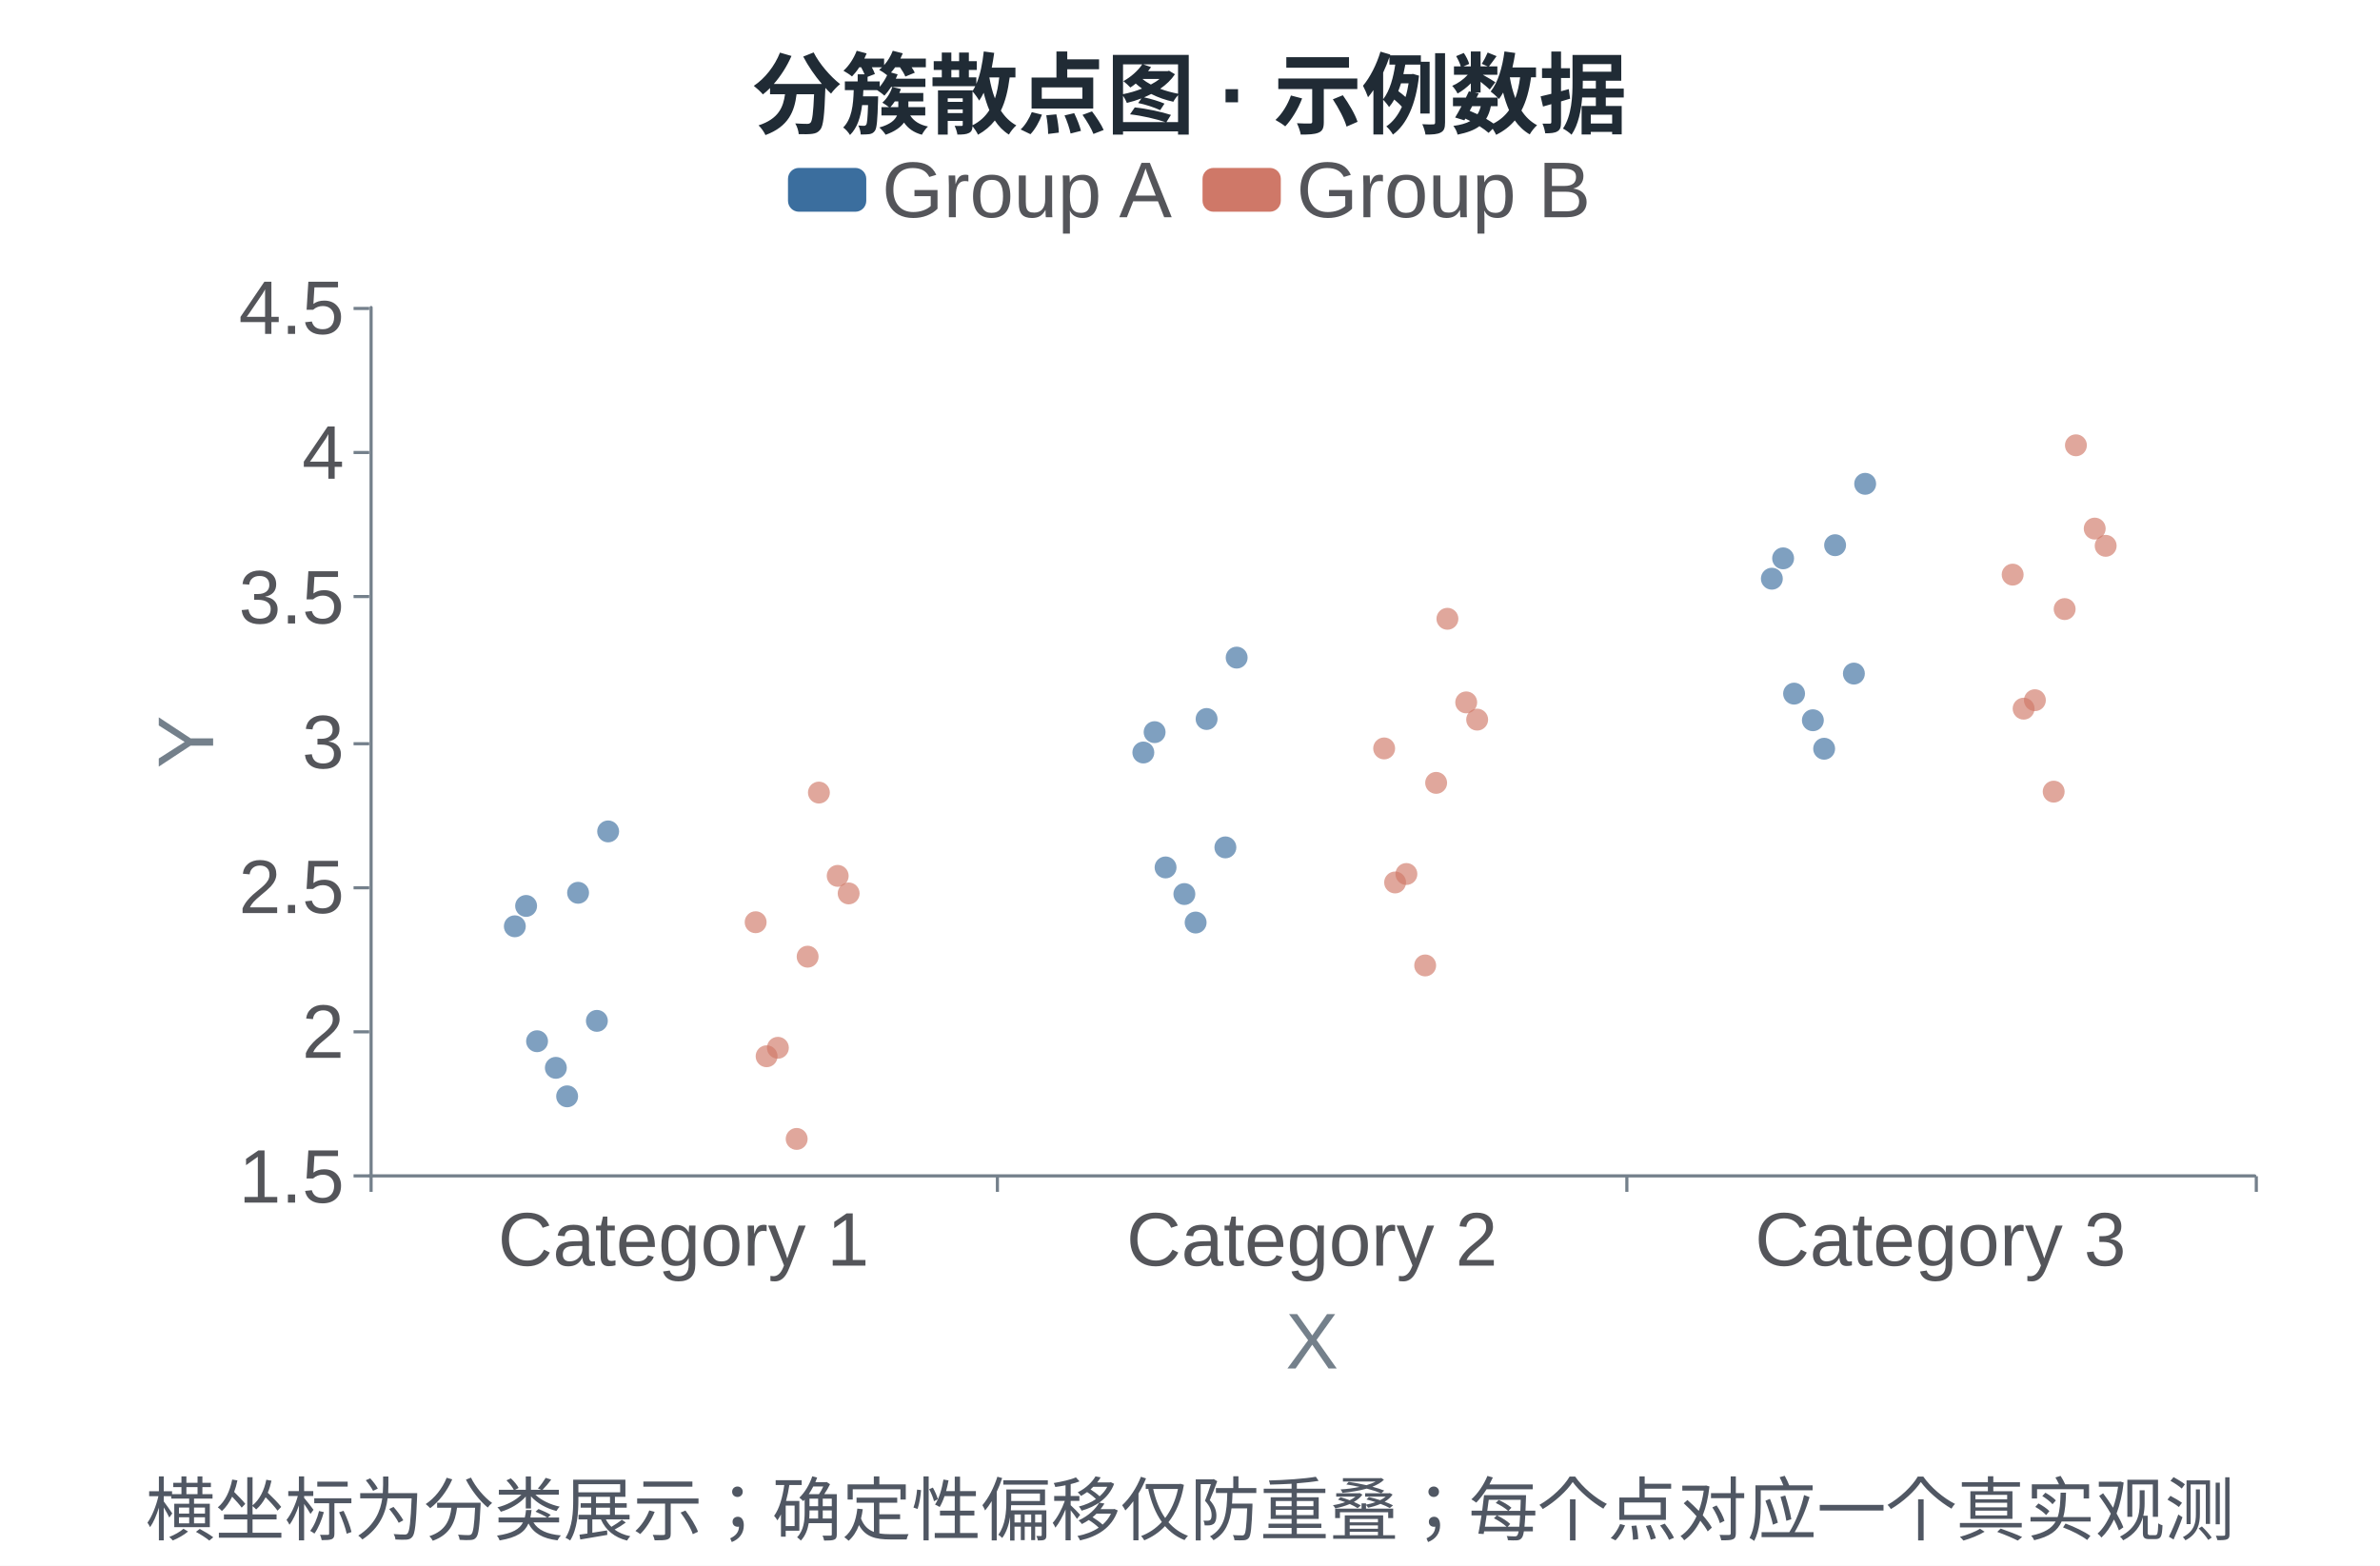
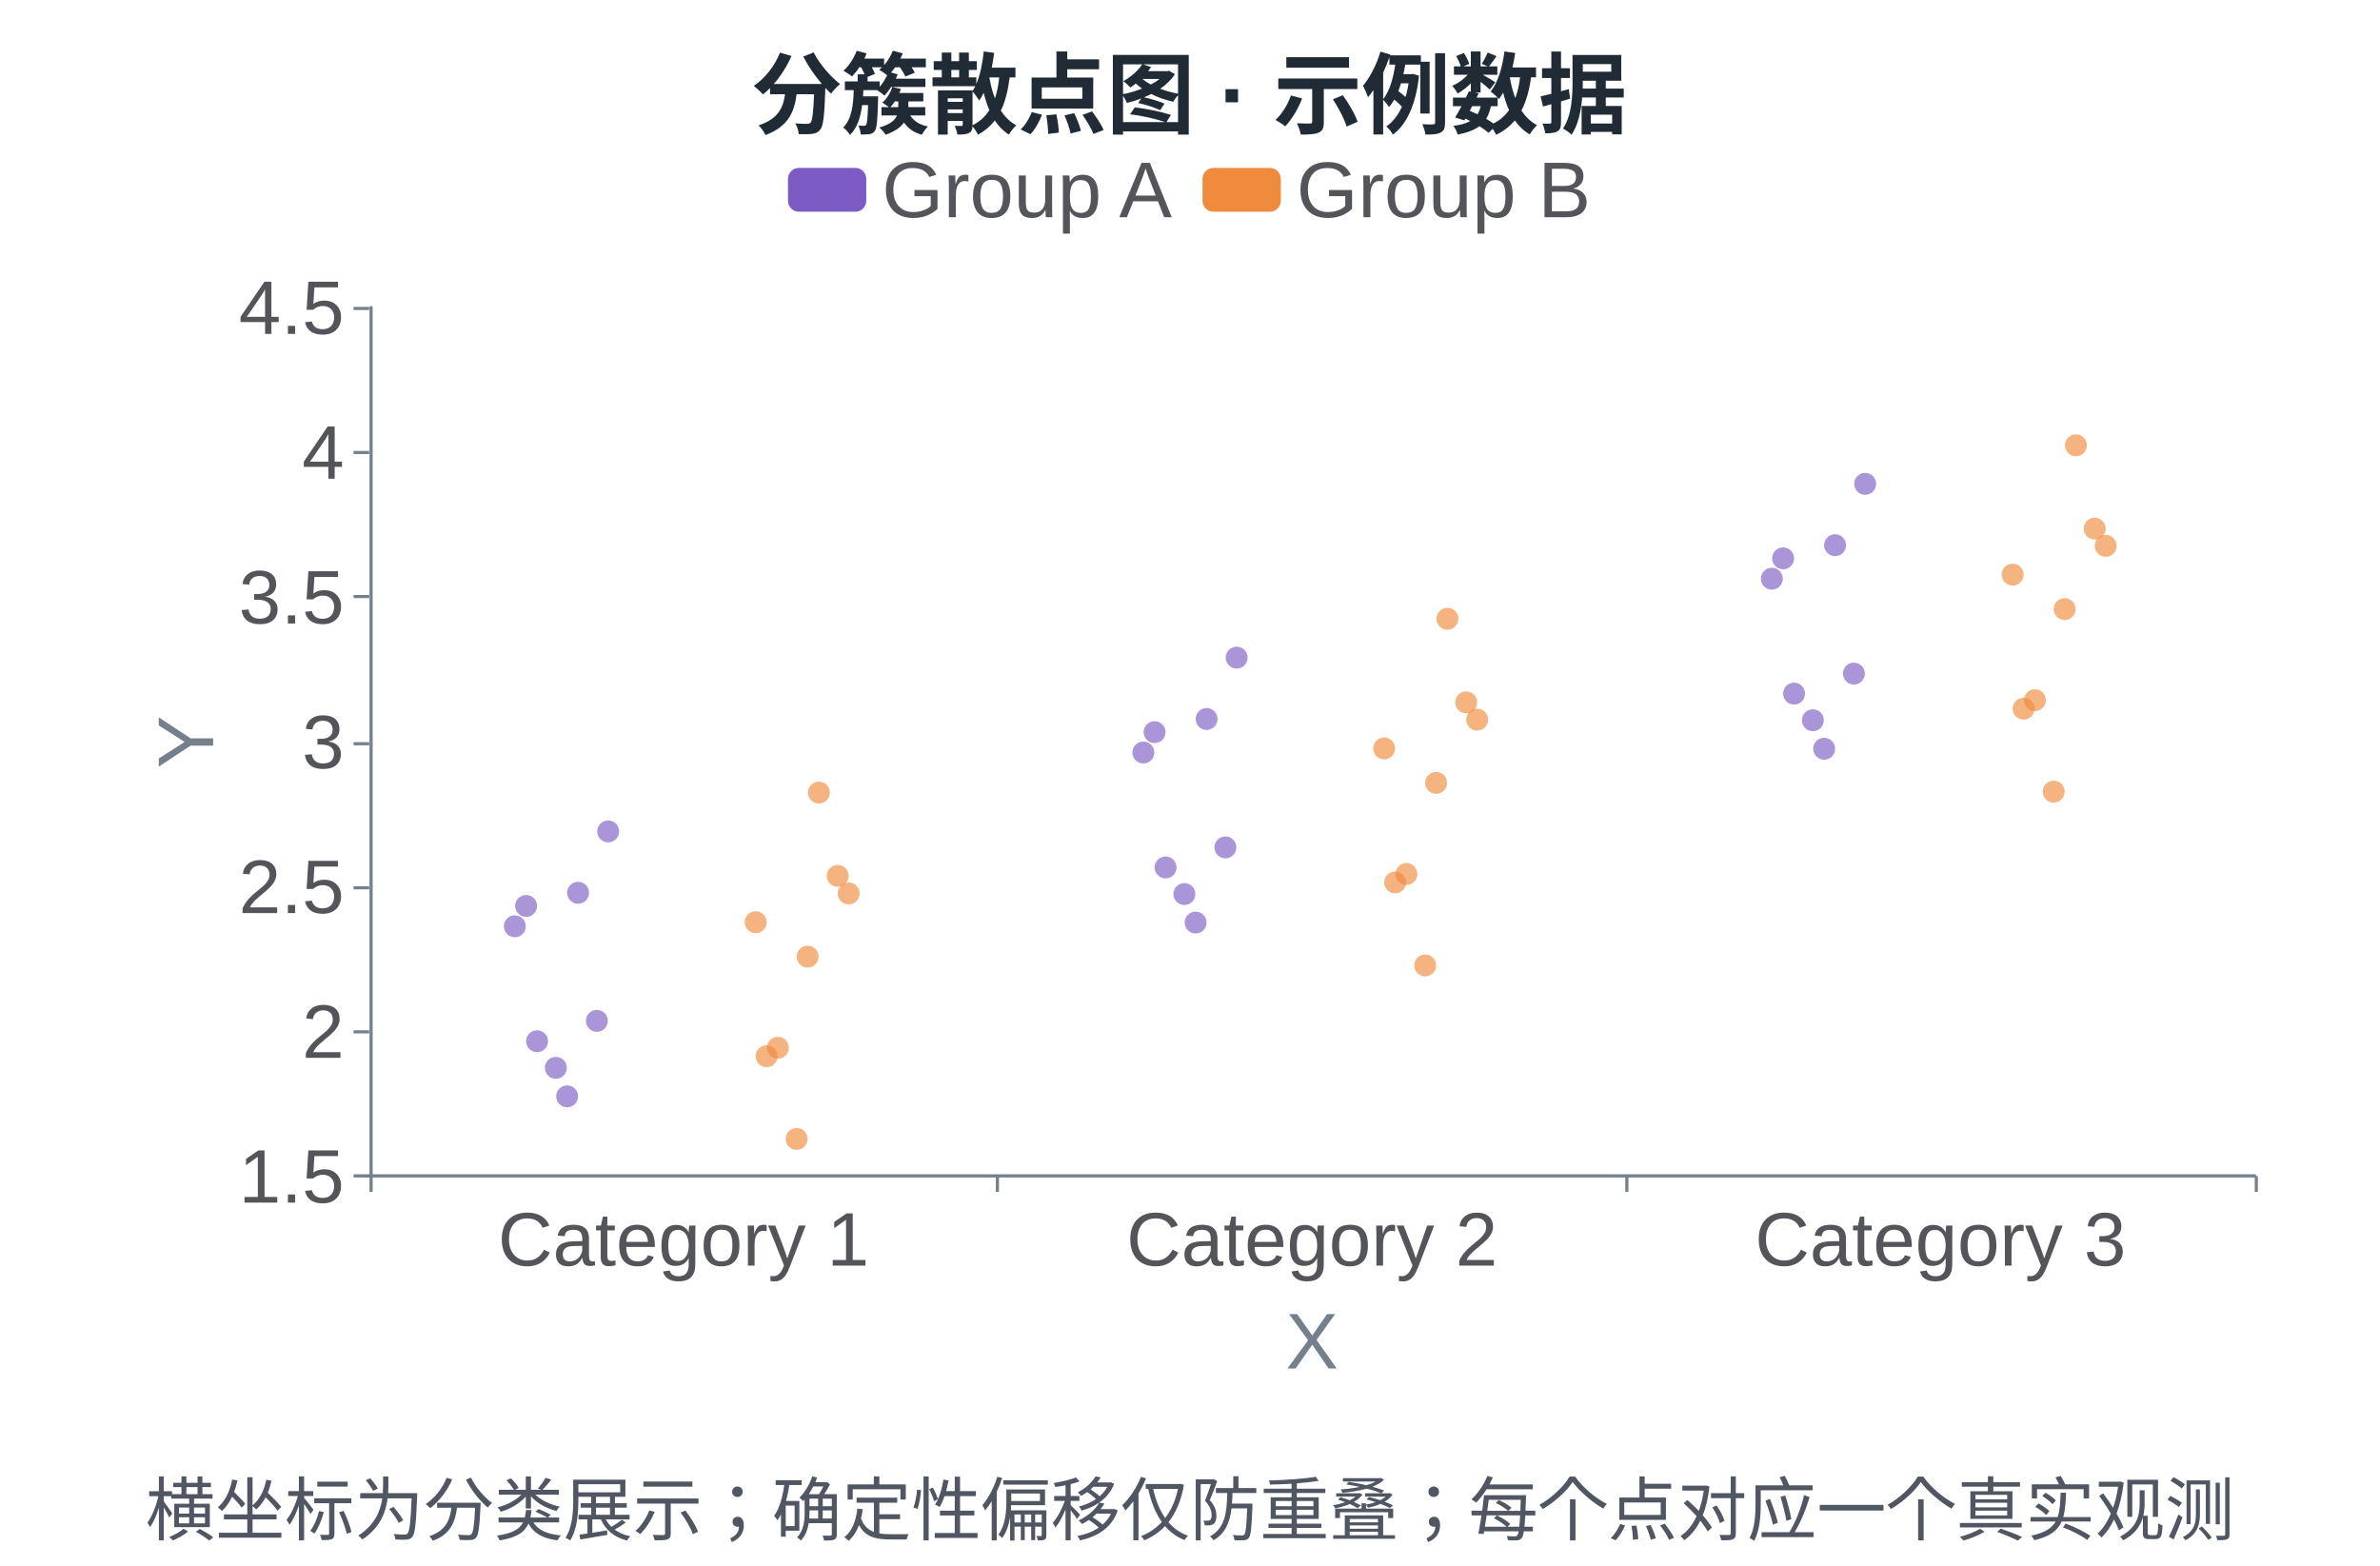
<svg xmlns="http://www.w3.org/2000/svg" width="760" height="500" version="1.1" baseProfile="full" viewBox="0 0 760 500">
  <rect width="760" height="500" x="0" y="0" fill="#fff" />
-   <path d="M0 0l667 0l0 27.1l-667 0Z" transform="translate(46.4902 466.8745)" fill="none" pointer-events="visible" class="zr92-cls-1016" />
+   <path d="M0 0l667 0l0 27.1l-667 0Z" transform="translate(46.4902 466.8745)" fill="none" pointer-events="visible" class="zr92-cls-1028" />
  <text dominant-baseline="central" text-anchor="start" style="font: 22.234px Arial" y="13.563" transform="translate(46.4902 466.8745)" fill="#505763">横坐标为分类展示；确定性偏移仅防重叠；每个点对应一个真实观测</text>
  <text dominant-baseline="central" text-anchor="middle" style="font-size:25.234px;font-family:Arial;" y="-12.617" transform="matrix(0,-1,1,0,71.9276,236.9373)" fill="#74808b">Y</text>
-   <path d="M118.5 375.6L118.5 98.2" fill="none" pointer-events="visible" stroke="#74808b" stroke-linecap="round" class="zr92-cls-1017" />
+   <path d="M118.5 375.6L118.5 98.2" fill="none" pointer-events="visible" stroke="#74808b" stroke-linecap="round" class="zr92-cls-1029" />
  <text dominant-baseline="central" text-anchor="middle" style="font-size:25.234px;font-family:Arial;" y="12.617" transform="translate(418.9638 415.6405)" fill="#74808b">X</text>
-   <path d="M117.9 375.5L720 375.5" fill="none" pointer-events="visible" stroke="#74808b" stroke-linecap="round" class="zr92-cls-1017" />
-   <path d="M117.9 375.5L112.9 375.5" fill="none" pointer-events="visible" stroke="#74808b" class="zr92-cls-1017" />
-   <path d="M117.9 329.5L112.9 329.5" fill="none" pointer-events="visible" stroke="#74808b" class="zr92-cls-1017" />
-   <path d="M117.9 283.5L112.9 283.5" fill="none" pointer-events="visible" stroke="#74808b" class="zr92-cls-1017" />
-   <path d="M117.9 237.5L112.9 237.5" fill="none" pointer-events="visible" stroke="#74808b" class="zr92-cls-1017" />
-   <path d="M117.9 190.5L112.9 190.5" fill="none" pointer-events="visible" stroke="#74808b" class="zr92-cls-1017" />
-   <path d="M117.9 144.5L112.9 144.5" fill="none" pointer-events="visible" stroke="#74808b" class="zr92-cls-1017" />
-   <path d="M117.9 98.5L112.9 98.5" fill="none" pointer-events="visible" stroke="#74808b" class="zr92-cls-1017" />
-   <path d="M118.5 375.6L118.5 380.6" fill="none" pointer-events="visible" stroke="#74808b" class="zr92-cls-1017" />
-   <path d="M318.5 375.6L318.5 380.6" fill="none" pointer-events="visible" stroke="#74808b" class="zr92-cls-1017" />
-   <path d="M519.5 375.6L519.5 380.6" fill="none" pointer-events="visible" stroke="#74808b" class="zr92-cls-1017" />
-   <path d="M720.5 375.6L720.5 380.6" fill="none" pointer-events="visible" stroke="#74808b" class="zr92-cls-1017" />
+   <path d="M117.9 375.5L720 375.5" fill="none" pointer-events="visible" stroke="#74808b" stroke-linecap="round" class="zr92-cls-1029" />
+   <path d="M117.9 375.5L112.9 375.5" fill="none" pointer-events="visible" stroke="#74808b" class="zr92-cls-1029" />
+   <path d="M117.9 329.5L112.9 329.5" fill="none" pointer-events="visible" stroke="#74808b" class="zr92-cls-1029" />
+   <path d="M117.9 283.5L112.9 283.5" fill="none" pointer-events="visible" stroke="#74808b" class="zr92-cls-1029" />
+   <path d="M117.9 237.5L112.9 237.5" fill="none" pointer-events="visible" stroke="#74808b" class="zr92-cls-1029" />
+   <path d="M117.9 190.5L112.9 190.5" fill="none" pointer-events="visible" stroke="#74808b" class="zr92-cls-1029" />
+   <path d="M117.9 144.5L112.9 144.5" fill="none" pointer-events="visible" stroke="#74808b" class="zr92-cls-1029" />
+   <path d="M117.9 98.5L112.9 98.5" fill="none" pointer-events="visible" stroke="#74808b" class="zr92-cls-1029" />
+   <path d="M118.5 375.6L118.5 380.6" fill="none" pointer-events="visible" stroke="#74808b" class="zr92-cls-1029" />
+   <path d="M318.5 375.6L318.5 380.6" fill="none" pointer-events="visible" stroke="#74808b" class="zr92-cls-1029" />
+   <path d="M519.5 375.6L519.5 380.6" fill="none" pointer-events="visible" stroke="#74808b" class="zr92-cls-1029" />
+   <path d="M720.5 375.6L720.5 380.6" fill="none" pointer-events="visible" stroke="#74808b" class="zr92-cls-1029" />
  <text dominant-baseline="central" text-anchor="end" style="font-size:24.234px;font-family:Arial;" transform="translate(109.9276 375.6405)" fill="#54555a">1.5</text>
  <text dominant-baseline="central" text-anchor="end" style="font-size:24.234px;font-family:Arial;" transform="translate(109.9276 329.4061)" fill="#54555a">2</text>
  <text dominant-baseline="central" text-anchor="end" style="font-size:24.234px;font-family:Arial;" transform="translate(109.9276 283.1717)" fill="#54555a">2.5</text>
  <text dominant-baseline="central" text-anchor="end" style="font-size:24.234px;font-family:Arial;" transform="translate(109.9276 236.9373)" fill="#54555a">3</text>
  <text dominant-baseline="central" text-anchor="end" style="font-size:24.234px;font-family:Arial;" transform="translate(109.9276 190.7028)" fill="#54555a">3.5</text>
  <text dominant-baseline="central" text-anchor="end" style="font-size:24.234px;font-family:Arial;" transform="translate(109.9276 144.4684)" fill="#54555a">4</text>
  <text dominant-baseline="central" text-anchor="end" style="font-size:24.234px;font-family:Arial;" transform="translate(109.9276 98.234)" fill="#54555a">4.5</text>
  <text dominant-baseline="central" text-anchor="middle" style="font-size:24.234px;font-family:Arial;" xml:space="preserve" y="12.117" transform="translate(218.273 383.6405)" fill="#54555a">Category 1</text>
  <text dominant-baseline="central" text-anchor="middle" style="font-size:24.234px;font-family:Arial;" xml:space="preserve" y="12.117" transform="translate(418.9638 383.6405)" fill="#54555a">Category 2</text>
  <text dominant-baseline="central" text-anchor="middle" style="font-size:24.234px;font-family:Arial;" xml:space="preserve" y="12.117" transform="translate(619.6546 383.6405)" fill="#54555a">Category 3</text>
-   <circle cx="164.4" cy="295.8" r="3.5" fill="#3B6E9E" fill-opacity="0.65" ecmeta_series_index="0" ecmeta_data_index="0" ecmeta_ssr_type="chart" class="zr92-cls-1018" />
-   <circle cx="177.5" cy="341" r="3.5" fill="#3B6E9E" fill-opacity="0.65" ecmeta_series_index="0" ecmeta_data_index="0" ecmeta_ssr_type="chart" class="zr92-cls-1018" />
-   <circle cx="190.6" cy="326" r="3.5" fill="#3B6E9E" fill-opacity="0.65" ecmeta_series_index="0" ecmeta_data_index="0" ecmeta_ssr_type="chart" class="zr92-cls-1018" />
-   <circle cx="168" cy="289.3" r="3.5" fill="#3B6E9E" fill-opacity="0.65" ecmeta_series_index="0" ecmeta_data_index="0" ecmeta_ssr_type="chart" class="zr92-cls-1018" />
-   <circle cx="181.1" cy="350.1" r="3.5" fill="#3B6E9E" fill-opacity="0.65" ecmeta_series_index="0" ecmeta_data_index="0" ecmeta_ssr_type="chart" class="zr92-cls-1018" />
-   <circle cx="194.2" cy="265.5" r="3.5" fill="#3B6E9E" fill-opacity="0.65" ecmeta_series_index="0" ecmeta_data_index="0" ecmeta_ssr_type="chart" class="zr92-cls-1018" />
-   <circle cx="171.5" cy="332.5" r="3.5" fill="#3B6E9E" fill-opacity="0.65" ecmeta_series_index="0" ecmeta_data_index="0" ecmeta_ssr_type="chart" class="zr92-cls-1018" />
-   <circle cx="184.6" cy="285.1" r="3.5" fill="#3B6E9E" fill-opacity="0.65" ecmeta_series_index="0" ecmeta_data_index="0" ecmeta_ssr_type="chart" class="zr92-cls-1018" />
-   <circle cx="365.1" cy="240.3" r="3.5" fill="#3B6E9E" fill-opacity="0.65" ecmeta_series_index="0" ecmeta_data_index="1" ecmeta_ssr_type="chart" class="zr92-cls-1018" />
-   <circle cx="378.2" cy="285.5" r="3.5" fill="#3B6E9E" fill-opacity="0.65" ecmeta_series_index="0" ecmeta_data_index="1" ecmeta_ssr_type="chart" class="zr92-cls-1018" />
-   <circle cx="391.3" cy="270.6" r="3.5" fill="#3B6E9E" fill-opacity="0.65" ecmeta_series_index="0" ecmeta_data_index="1" ecmeta_ssr_type="chart" class="zr92-cls-1018" />
-   <circle cx="368.7" cy="233.8" r="3.5" fill="#3B6E9E" fill-opacity="0.65" ecmeta_series_index="0" ecmeta_data_index="1" ecmeta_ssr_type="chart" class="zr92-cls-1018" />
-   <circle cx="381.8" cy="294.6" r="3.5" fill="#3B6E9E" fill-opacity="0.65" ecmeta_series_index="0" ecmeta_data_index="1" ecmeta_ssr_type="chart" class="zr92-cls-1018" />
-   <circle cx="394.9" cy="210" r="3.5" fill="#3B6E9E" fill-opacity="0.65" ecmeta_series_index="0" ecmeta_data_index="1" ecmeta_ssr_type="chart" class="zr92-cls-1018" />
-   <circle cx="372.2" cy="277" r="3.5" fill="#3B6E9E" fill-opacity="0.65" ecmeta_series_index="0" ecmeta_data_index="1" ecmeta_ssr_type="chart" class="zr92-cls-1018" />
-   <circle cx="385.3" cy="229.6" r="3.5" fill="#3B6E9E" fill-opacity="0.65" ecmeta_series_index="0" ecmeta_data_index="1" ecmeta_ssr_type="chart" class="zr92-cls-1018" />
-   <circle cx="565.8" cy="184.8" r="3.5" fill="#3B6E9E" fill-opacity="0.65" ecmeta_series_index="0" ecmeta_data_index="2" ecmeta_ssr_type="chart" class="zr92-cls-1018" />
-   <circle cx="578.9" cy="230" r="3.5" fill="#3B6E9E" fill-opacity="0.65" ecmeta_series_index="0" ecmeta_data_index="2" ecmeta_ssr_type="chart" class="zr92-cls-1018" />
-   <circle cx="592" cy="215.1" r="3.5" fill="#3B6E9E" fill-opacity="0.65" ecmeta_series_index="0" ecmeta_data_index="2" ecmeta_ssr_type="chart" class="zr92-cls-1018" />
-   <circle cx="569.4" cy="178.3" r="3.5" fill="#3B6E9E" fill-opacity="0.65" ecmeta_series_index="0" ecmeta_data_index="2" ecmeta_ssr_type="chart" class="zr92-cls-1018" />
-   <circle cx="582.5" cy="239.1" r="3.5" fill="#3B6E9E" fill-opacity="0.65" ecmeta_series_index="0" ecmeta_data_index="2" ecmeta_ssr_type="chart" class="zr92-cls-1018" />
-   <circle cx="595.6" cy="154.5" r="3.5" fill="#3B6E9E" fill-opacity="0.65" ecmeta_series_index="0" ecmeta_data_index="2" ecmeta_ssr_type="chart" class="zr92-cls-1018" />
-   <circle cx="572.9" cy="221.5" r="3.5" fill="#3B6E9E" fill-opacity="0.65" ecmeta_series_index="0" ecmeta_data_index="2" ecmeta_ssr_type="chart" class="zr92-cls-1018" />
-   <circle cx="586" cy="174.1" r="3.5" fill="#3B6E9E" fill-opacity="0.65" ecmeta_series_index="0" ecmeta_data_index="2" ecmeta_ssr_type="chart" class="zr92-cls-1018" />
-   <circle cx="241.3" cy="294.5" r="3.5" fill="#CF7868" fill-opacity="0.65" ecmeta_series_index="1" ecmeta_data_index="0" ecmeta_ssr_type="chart" class="zr92-cls-1019" />
-   <circle cx="254.4" cy="363.7" r="3.5" fill="#CF7868" fill-opacity="0.65" ecmeta_series_index="1" ecmeta_data_index="0" ecmeta_ssr_type="chart" class="zr92-cls-1019" />
-   <circle cx="267.5" cy="279.7" r="3.5" fill="#CF7868" fill-opacity="0.65" ecmeta_series_index="1" ecmeta_data_index="0" ecmeta_ssr_type="chart" class="zr92-cls-1019" />
-   <circle cx="244.8" cy="337.3" r="3.5" fill="#CF7868" fill-opacity="0.65" ecmeta_series_index="1" ecmeta_data_index="0" ecmeta_ssr_type="chart" class="zr92-cls-1019" />
-   <circle cx="257.9" cy="305.5" r="3.5" fill="#CF7868" fill-opacity="0.65" ecmeta_series_index="1" ecmeta_data_index="0" ecmeta_ssr_type="chart" class="zr92-cls-1019" />
-   <circle cx="271" cy="285.3" r="3.5" fill="#CF7868" fill-opacity="0.65" ecmeta_series_index="1" ecmeta_data_index="0" ecmeta_ssr_type="chart" class="zr92-cls-1019" />
-   <circle cx="248.4" cy="334.6" r="3.5" fill="#CF7868" fill-opacity="0.65" ecmeta_series_index="1" ecmeta_data_index="0" ecmeta_ssr_type="chart" class="zr92-cls-1019" />
-   <circle cx="261.5" cy="253.1" r="3.5" fill="#CF7868" fill-opacity="0.65" ecmeta_series_index="1" ecmeta_data_index="0" ecmeta_ssr_type="chart" class="zr92-cls-1019" />
-   <circle cx="442" cy="239" r="3.5" fill="#CF7868" fill-opacity="0.65" ecmeta_series_index="1" ecmeta_data_index="1" ecmeta_ssr_type="chart" class="zr92-cls-1019" />
-   <circle cx="455.1" cy="308.3" r="3.5" fill="#CF7868" fill-opacity="0.65" ecmeta_series_index="1" ecmeta_data_index="1" ecmeta_ssr_type="chart" class="zr92-cls-1019" />
-   <circle cx="468.2" cy="224.3" r="3.5" fill="#CF7868" fill-opacity="0.65" ecmeta_series_index="1" ecmeta_data_index="1" ecmeta_ssr_type="chart" class="zr92-cls-1019" />
-   <circle cx="445.5" cy="281.8" r="3.5" fill="#CF7868" fill-opacity="0.65" ecmeta_series_index="1" ecmeta_data_index="1" ecmeta_ssr_type="chart" class="zr92-cls-1019" />
-   <circle cx="458.6" cy="250" r="3.5" fill="#CF7868" fill-opacity="0.65" ecmeta_series_index="1" ecmeta_data_index="1" ecmeta_ssr_type="chart" class="zr92-cls-1019" />
-   <circle cx="471.7" cy="229.8" r="3.5" fill="#CF7868" fill-opacity="0.65" ecmeta_series_index="1" ecmeta_data_index="1" ecmeta_ssr_type="chart" class="zr92-cls-1019" />
-   <circle cx="449.1" cy="279.1" r="3.5" fill="#CF7868" fill-opacity="0.65" ecmeta_series_index="1" ecmeta_data_index="1" ecmeta_ssr_type="chart" class="zr92-cls-1019" />
-   <circle cx="462.2" cy="197.6" r="3.5" fill="#CF7868" fill-opacity="0.65" ecmeta_series_index="1" ecmeta_data_index="1" ecmeta_ssr_type="chart" class="zr92-cls-1019" />
-   <circle cx="642.7" cy="183.5" r="3.5" fill="#CF7868" fill-opacity="0.65" ecmeta_series_index="1" ecmeta_data_index="2" ecmeta_ssr_type="chart" class="zr92-cls-1019" />
-   <circle cx="655.8" cy="252.8" r="3.5" fill="#CF7868" fill-opacity="0.65" ecmeta_series_index="1" ecmeta_data_index="2" ecmeta_ssr_type="chart" class="zr92-cls-1019" />
-   <circle cx="668.9" cy="168.8" r="3.5" fill="#CF7868" fill-opacity="0.65" ecmeta_series_index="1" ecmeta_data_index="2" ecmeta_ssr_type="chart" class="zr92-cls-1019" />
-   <circle cx="646.2" cy="226.3" r="3.5" fill="#CF7868" fill-opacity="0.65" ecmeta_series_index="1" ecmeta_data_index="2" ecmeta_ssr_type="chart" class="zr92-cls-1019" />
-   <circle cx="659.3" cy="194.5" r="3.5" fill="#CF7868" fill-opacity="0.65" ecmeta_series_index="1" ecmeta_data_index="2" ecmeta_ssr_type="chart" class="zr92-cls-1019" />
-   <circle cx="672.4" cy="174.3" r="3.5" fill="#CF7868" fill-opacity="0.65" ecmeta_series_index="1" ecmeta_data_index="2" ecmeta_ssr_type="chart" class="zr92-cls-1019" />
-   <circle cx="649.8" cy="223.6" r="3.5" fill="#CF7868" fill-opacity="0.65" ecmeta_series_index="1" ecmeta_data_index="2" ecmeta_ssr_type="chart" class="zr92-cls-1019" />
-   <circle cx="662.9" cy="142.2" r="3.5" fill="#CF7868" fill-opacity="0.65" ecmeta_series_index="1" ecmeta_data_index="2" ecmeta_ssr_type="chart" class="zr92-cls-1019" />
-   <path d="M-5 -5l266.8 0l0 35.2l-266.8 0Z" transform="translate(251.6249 48)" fill="rgb(0,0,0)" fill-opacity="0" stroke="#b7b9be" stroke-width="0" class="zr92-cls-1017" />
-   <path d="M3.5 0L21.5 0A3.5 3.5 0 0 1 25 3.5L25 10.5A3.5 3.5 0 0 1 21.5 14L3.5 14A3.5 3.5 0 0 1 0 10.5L0 3.5A3.5 3.5 0 0 1 3.5 0" transform="translate(251.6249 53.617)" fill="#3B6E9E" ecmeta_series_index="0" ecmeta_data_index="0" ecmeta_ssr_type="legend" ecmeta_silent="true" class="zr92-cls-1017" />
+   <circle cx="164.4" cy="295.8" r="3.5" fill="#7C5CC4" fill-opacity="0.65" ecmeta_series_index="0" ecmeta_data_index="0" ecmeta_ssr_type="chart" class="zr92-cls-1030" />
+   <circle cx="177.5" cy="341" r="3.5" fill="#7C5CC4" fill-opacity="0.65" ecmeta_series_index="0" ecmeta_data_index="0" ecmeta_ssr_type="chart" class="zr92-cls-1030" />
+   <circle cx="190.6" cy="326" r="3.5" fill="#7C5CC4" fill-opacity="0.65" ecmeta_series_index="0" ecmeta_data_index="0" ecmeta_ssr_type="chart" class="zr92-cls-1030" />
+   <circle cx="168" cy="289.3" r="3.5" fill="#7C5CC4" fill-opacity="0.65" ecmeta_series_index="0" ecmeta_data_index="0" ecmeta_ssr_type="chart" class="zr92-cls-1030" />
+   <circle cx="181.1" cy="350.1" r="3.5" fill="#7C5CC4" fill-opacity="0.65" ecmeta_series_index="0" ecmeta_data_index="0" ecmeta_ssr_type="chart" class="zr92-cls-1030" />
+   <circle cx="194.2" cy="265.5" r="3.5" fill="#7C5CC4" fill-opacity="0.65" ecmeta_series_index="0" ecmeta_data_index="0" ecmeta_ssr_type="chart" class="zr92-cls-1030" />
+   <circle cx="171.5" cy="332.5" r="3.5" fill="#7C5CC4" fill-opacity="0.65" ecmeta_series_index="0" ecmeta_data_index="0" ecmeta_ssr_type="chart" class="zr92-cls-1030" />
+   <circle cx="184.6" cy="285.1" r="3.5" fill="#7C5CC4" fill-opacity="0.65" ecmeta_series_index="0" ecmeta_data_index="0" ecmeta_ssr_type="chart" class="zr92-cls-1030" />
+   <circle cx="365.1" cy="240.3" r="3.5" fill="#7C5CC4" fill-opacity="0.65" ecmeta_series_index="0" ecmeta_data_index="1" ecmeta_ssr_type="chart" class="zr92-cls-1030" />
+   <circle cx="378.2" cy="285.5" r="3.5" fill="#7C5CC4" fill-opacity="0.65" ecmeta_series_index="0" ecmeta_data_index="1" ecmeta_ssr_type="chart" class="zr92-cls-1030" />
+   <circle cx="391.3" cy="270.6" r="3.5" fill="#7C5CC4" fill-opacity="0.65" ecmeta_series_index="0" ecmeta_data_index="1" ecmeta_ssr_type="chart" class="zr92-cls-1030" />
+   <circle cx="368.7" cy="233.8" r="3.5" fill="#7C5CC4" fill-opacity="0.65" ecmeta_series_index="0" ecmeta_data_index="1" ecmeta_ssr_type="chart" class="zr92-cls-1030" />
+   <circle cx="381.8" cy="294.6" r="3.5" fill="#7C5CC4" fill-opacity="0.65" ecmeta_series_index="0" ecmeta_data_index="1" ecmeta_ssr_type="chart" class="zr92-cls-1030" />
+   <circle cx="394.9" cy="210" r="3.5" fill="#7C5CC4" fill-opacity="0.65" ecmeta_series_index="0" ecmeta_data_index="1" ecmeta_ssr_type="chart" class="zr92-cls-1030" />
+   <circle cx="372.2" cy="277" r="3.5" fill="#7C5CC4" fill-opacity="0.65" ecmeta_series_index="0" ecmeta_data_index="1" ecmeta_ssr_type="chart" class="zr92-cls-1030" />
+   <circle cx="385.3" cy="229.6" r="3.5" fill="#7C5CC4" fill-opacity="0.65" ecmeta_series_index="0" ecmeta_data_index="1" ecmeta_ssr_type="chart" class="zr92-cls-1030" />
+   <circle cx="565.8" cy="184.8" r="3.5" fill="#7C5CC4" fill-opacity="0.65" ecmeta_series_index="0" ecmeta_data_index="2" ecmeta_ssr_type="chart" class="zr92-cls-1030" />
+   <circle cx="578.9" cy="230" r="3.5" fill="#7C5CC4" fill-opacity="0.65" ecmeta_series_index="0" ecmeta_data_index="2" ecmeta_ssr_type="chart" class="zr92-cls-1030" />
+   <circle cx="592" cy="215.1" r="3.5" fill="#7C5CC4" fill-opacity="0.65" ecmeta_series_index="0" ecmeta_data_index="2" ecmeta_ssr_type="chart" class="zr92-cls-1030" />
+   <circle cx="569.4" cy="178.3" r="3.5" fill="#7C5CC4" fill-opacity="0.65" ecmeta_series_index="0" ecmeta_data_index="2" ecmeta_ssr_type="chart" class="zr92-cls-1030" />
+   <circle cx="582.5" cy="239.1" r="3.5" fill="#7C5CC4" fill-opacity="0.65" ecmeta_series_index="0" ecmeta_data_index="2" ecmeta_ssr_type="chart" class="zr92-cls-1030" />
+   <circle cx="595.6" cy="154.5" r="3.5" fill="#7C5CC4" fill-opacity="0.65" ecmeta_series_index="0" ecmeta_data_index="2" ecmeta_ssr_type="chart" class="zr92-cls-1030" />
+   <circle cx="572.9" cy="221.5" r="3.5" fill="#7C5CC4" fill-opacity="0.65" ecmeta_series_index="0" ecmeta_data_index="2" ecmeta_ssr_type="chart" class="zr92-cls-1030" />
+   <circle cx="586" cy="174.1" r="3.5" fill="#7C5CC4" fill-opacity="0.65" ecmeta_series_index="0" ecmeta_data_index="2" ecmeta_ssr_type="chart" class="zr92-cls-1030" />
+   <circle cx="241.3" cy="294.5" r="3.5" fill="#F08A3C" fill-opacity="0.65" ecmeta_series_index="1" ecmeta_data_index="0" ecmeta_ssr_type="chart" class="zr92-cls-1031" />
+   <circle cx="254.4" cy="363.7" r="3.5" fill="#F08A3C" fill-opacity="0.65" ecmeta_series_index="1" ecmeta_data_index="0" ecmeta_ssr_type="chart" class="zr92-cls-1031" />
+   <circle cx="267.5" cy="279.7" r="3.5" fill="#F08A3C" fill-opacity="0.65" ecmeta_series_index="1" ecmeta_data_index="0" ecmeta_ssr_type="chart" class="zr92-cls-1031" />
+   <circle cx="244.8" cy="337.3" r="3.5" fill="#F08A3C" fill-opacity="0.65" ecmeta_series_index="1" ecmeta_data_index="0" ecmeta_ssr_type="chart" class="zr92-cls-1031" />
+   <circle cx="257.9" cy="305.5" r="3.5" fill="#F08A3C" fill-opacity="0.65" ecmeta_series_index="1" ecmeta_data_index="0" ecmeta_ssr_type="chart" class="zr92-cls-1031" />
+   <circle cx="271" cy="285.3" r="3.5" fill="#F08A3C" fill-opacity="0.65" ecmeta_series_index="1" ecmeta_data_index="0" ecmeta_ssr_type="chart" class="zr92-cls-1031" />
+   <circle cx="248.4" cy="334.6" r="3.5" fill="#F08A3C" fill-opacity="0.65" ecmeta_series_index="1" ecmeta_data_index="0" ecmeta_ssr_type="chart" class="zr92-cls-1031" />
+   <circle cx="261.5" cy="253.1" r="3.5" fill="#F08A3C" fill-opacity="0.65" ecmeta_series_index="1" ecmeta_data_index="0" ecmeta_ssr_type="chart" class="zr92-cls-1031" />
+   <circle cx="442" cy="239" r="3.5" fill="#F08A3C" fill-opacity="0.65" ecmeta_series_index="1" ecmeta_data_index="1" ecmeta_ssr_type="chart" class="zr92-cls-1031" />
+   <circle cx="455.1" cy="308.3" r="3.5" fill="#F08A3C" fill-opacity="0.65" ecmeta_series_index="1" ecmeta_data_index="1" ecmeta_ssr_type="chart" class="zr92-cls-1031" />
+   <circle cx="468.2" cy="224.3" r="3.5" fill="#F08A3C" fill-opacity="0.65" ecmeta_series_index="1" ecmeta_data_index="1" ecmeta_ssr_type="chart" class="zr92-cls-1031" />
+   <circle cx="445.5" cy="281.8" r="3.5" fill="#F08A3C" fill-opacity="0.65" ecmeta_series_index="1" ecmeta_data_index="1" ecmeta_ssr_type="chart" class="zr92-cls-1031" />
+   <circle cx="458.6" cy="250" r="3.5" fill="#F08A3C" fill-opacity="0.65" ecmeta_series_index="1" ecmeta_data_index="1" ecmeta_ssr_type="chart" class="zr92-cls-1031" />
+   <circle cx="471.7" cy="229.8" r="3.5" fill="#F08A3C" fill-opacity="0.65" ecmeta_series_index="1" ecmeta_data_index="1" ecmeta_ssr_type="chart" class="zr92-cls-1031" />
+   <circle cx="449.1" cy="279.1" r="3.5" fill="#F08A3C" fill-opacity="0.65" ecmeta_series_index="1" ecmeta_data_index="1" ecmeta_ssr_type="chart" class="zr92-cls-1031" />
+   <circle cx="462.2" cy="197.6" r="3.5" fill="#F08A3C" fill-opacity="0.65" ecmeta_series_index="1" ecmeta_data_index="1" ecmeta_ssr_type="chart" class="zr92-cls-1031" />
+   <circle cx="642.7" cy="183.5" r="3.5" fill="#F08A3C" fill-opacity="0.65" ecmeta_series_index="1" ecmeta_data_index="2" ecmeta_ssr_type="chart" class="zr92-cls-1031" />
+   <circle cx="655.8" cy="252.8" r="3.5" fill="#F08A3C" fill-opacity="0.65" ecmeta_series_index="1" ecmeta_data_index="2" ecmeta_ssr_type="chart" class="zr92-cls-1031" />
+   <circle cx="668.9" cy="168.8" r="3.5" fill="#F08A3C" fill-opacity="0.65" ecmeta_series_index="1" ecmeta_data_index="2" ecmeta_ssr_type="chart" class="zr92-cls-1031" />
+   <circle cx="646.2" cy="226.3" r="3.5" fill="#F08A3C" fill-opacity="0.65" ecmeta_series_index="1" ecmeta_data_index="2" ecmeta_ssr_type="chart" class="zr92-cls-1031" />
+   <circle cx="659.3" cy="194.5" r="3.5" fill="#F08A3C" fill-opacity="0.65" ecmeta_series_index="1" ecmeta_data_index="2" ecmeta_ssr_type="chart" class="zr92-cls-1031" />
+   <circle cx="672.4" cy="174.3" r="3.5" fill="#F08A3C" fill-opacity="0.65" ecmeta_series_index="1" ecmeta_data_index="2" ecmeta_ssr_type="chart" class="zr92-cls-1031" />
+   <circle cx="649.8" cy="223.6" r="3.5" fill="#F08A3C" fill-opacity="0.65" ecmeta_series_index="1" ecmeta_data_index="2" ecmeta_ssr_type="chart" class="zr92-cls-1031" />
+   <circle cx="662.9" cy="142.2" r="3.5" fill="#F08A3C" fill-opacity="0.65" ecmeta_series_index="1" ecmeta_data_index="2" ecmeta_ssr_type="chart" class="zr92-cls-1031" />
+   <path d="M-5 -5l266.8 0l0 35.2l-266.8 0Z" transform="translate(251.6249 48)" fill="rgb(0,0,0)" fill-opacity="0" stroke="#b7b9be" stroke-width="0" class="zr92-cls-1029" />
+   <path d="M3.5 0L21.5 0A3.5 3.5 0 0 1 25 3.5L25 10.5A3.5 3.5 0 0 1 21.5 14L3.5 14A3.5 3.5 0 0 1 0 10.5L0 3.5A3.5 3.5 0 0 1 3.5 0" transform="translate(251.6249 53.617)" fill="#7C5CC4" ecmeta_series_index="0" ecmeta_data_index="0" ecmeta_ssr_type="legend" ecmeta_silent="true" class="zr92-cls-1029" />
  <text dominant-baseline="central" text-anchor="start" style="font-size:25.234px;font-family:Arial;" xml:space="preserve" x="30" y="7" transform="translate(251.6249 53.617)" fill="#54555a">Group A</text>
-   <path d="M0 -5.6l124.4 0l0 25.2l-124.4 0Z" transform="translate(251.6249 53.617)" fill="none" pointer-events="visible" ecmeta_series_index="0" ecmeta_data_index="0" ecmeta_ssr_type="legend" ecmeta_silent="true" class="zr92-cls-1017" />
-   <path d="M3.5 0L21.5 0A3.5 3.5 0 0 1 25 3.5L25 10.5A3.5 3.5 0 0 1 21.5 14L3.5 14A3.5 3.5 0 0 1 0 10.5L0 3.5A3.5 3.5 0 0 1 3.5 0" transform="translate(384 53.617)" fill="#CF7868" ecmeta_series_index="1" ecmeta_data_index="1" ecmeta_ssr_type="legend" ecmeta_silent="true" class="zr92-cls-1017" />
+   <path d="M0 -5.6l124.4 0l0 25.2l-124.4 0Z" transform="translate(251.6249 53.617)" fill="none" pointer-events="visible" ecmeta_series_index="0" ecmeta_data_index="0" ecmeta_ssr_type="legend" ecmeta_silent="true" class="zr92-cls-1029" />
+   <path d="M3.5 0L21.5 0A3.5 3.5 0 0 1 25 3.5L25 10.5A3.5 3.5 0 0 1 21.5 14L3.5 14A3.5 3.5 0 0 1 0 10.5L0 3.5A3.5 3.5 0 0 1 3.5 0" transform="translate(384 53.617)" fill="#F08A3C" ecmeta_series_index="1" ecmeta_data_index="1" ecmeta_ssr_type="legend" ecmeta_silent="true" class="zr92-cls-1029" />
  <text dominant-baseline="central" text-anchor="start" style="font-size:25.234px;font-family:Arial;" xml:space="preserve" x="30" y="7" transform="translate(384 53.617)" fill="#54555a">Group B</text>
-   <path d="M0 -5.6l124.4 0l0 25.2l-124.4 0Z" transform="translate(384 53.617)" fill="none" pointer-events="visible" ecmeta_series_index="1" ecmeta_data_index="1" ecmeta_ssr_type="legend" ecmeta_silent="true" class="zr92-cls-1017" />
-   <path d="M-154.1 -5l308.2 0l0 38.2l-308.2 0Z" transform="translate(380 14)" fill="rgb(0,0,0)" fill-opacity="0" stroke="#3c3c41" stroke-width="0" class="zr92-cls-1017" />
+   <path d="M0 -5.6l124.4 0l0 25.2l-124.4 0Z" transform="translate(384 53.617)" fill="none" pointer-events="visible" ecmeta_series_index="1" ecmeta_data_index="1" ecmeta_ssr_type="legend" ecmeta_silent="true" class="zr92-cls-1029" />
+   <path d="M-154.1 -5l308.2 0l0 38.2l-308.2 0Z" transform="translate(380 14)" fill="rgb(0,0,0)" fill-opacity="0" stroke="#3c3c41" stroke-width="0" class="zr92-cls-1029" />
  <text dominant-baseline="central" text-anchor="middle" style="font-size:28.234px;font-family:Arial;font-weight:bold;" xml:space="preserve" y="14.117" transform="translate(380 14)" fill="#202b35">分簇散点图 · 示例数据</text>
  <style>
- .zr92-cls-1016:hover {
+ .zr92-cls-1028:hover {
cursor:pointer;
}
- .zr92-cls-1017:hover {
+ .zr92-cls-1029:hover {
pointer-events:none;
}
- .zr92-cls-1018:hover {
+ .zr92-cls-1030:hover {
cursor:pointer;
- fill:rgba(64,121,173,1);
+ fill:rgba(136,101,215,1);
}
- .zr92-cls-1019:hover {
+ .zr92-cls-1031:hover {
cursor:pointer;
- fill:rgba(227,132,114,1);
+ fill:rgba(255,151,66,1);
}



</style>
</svg>
